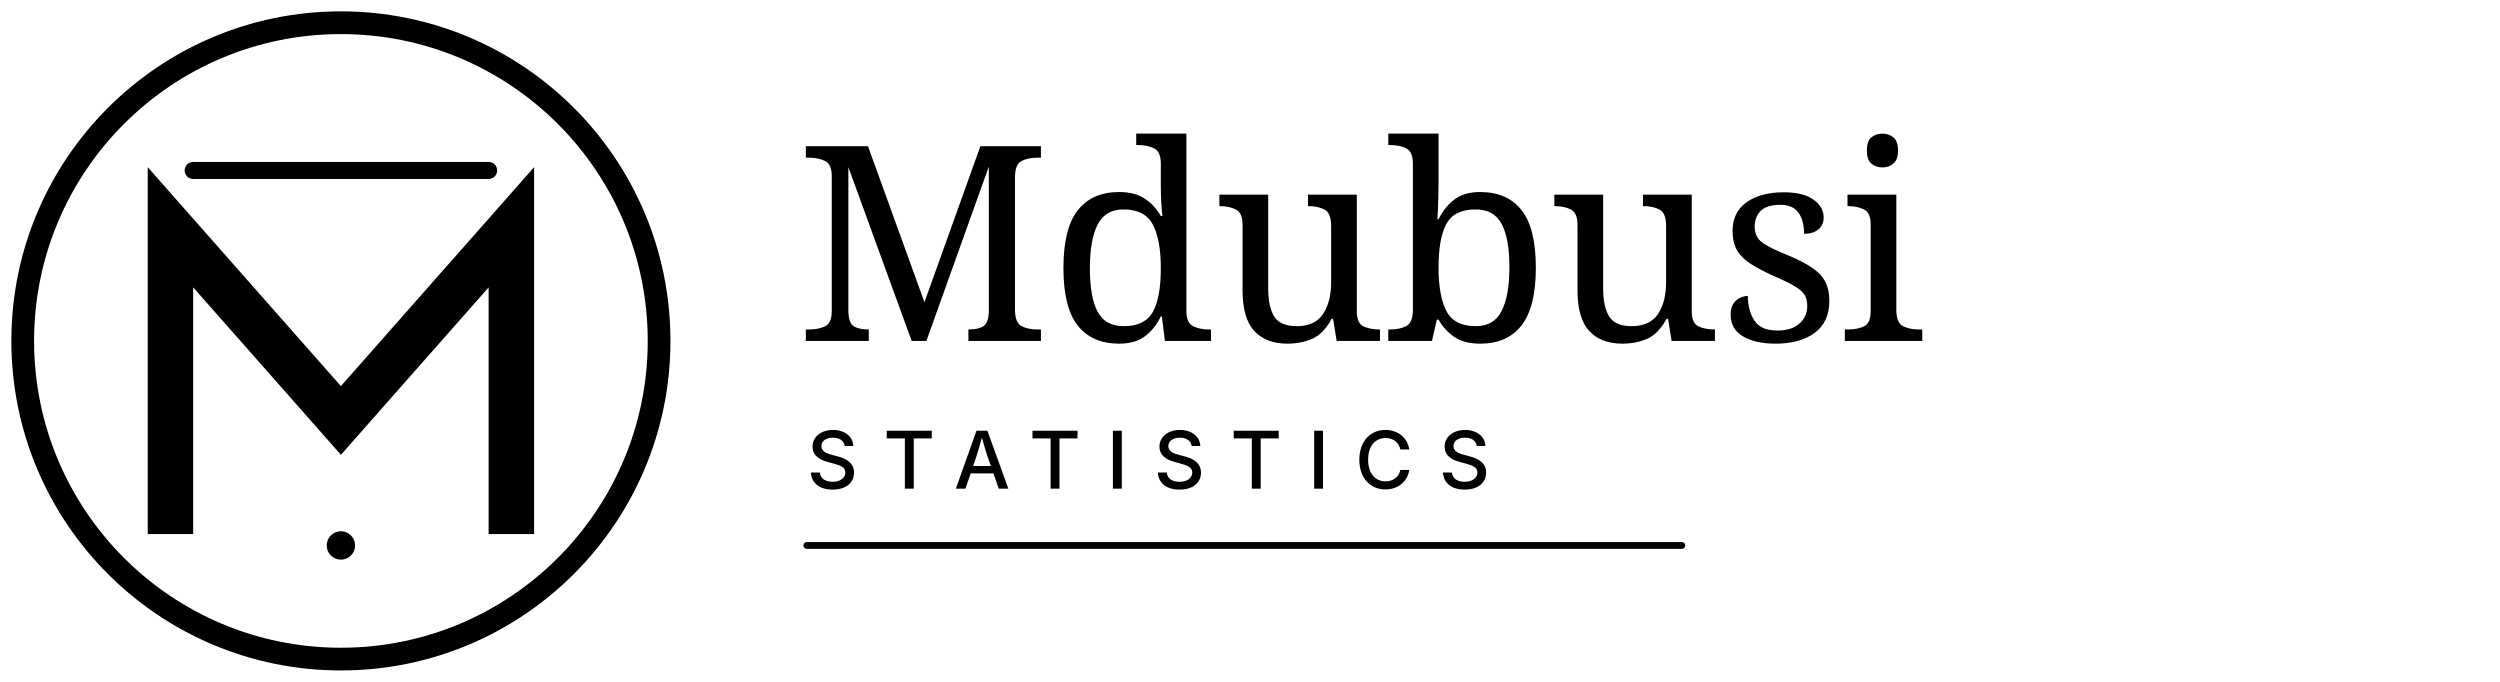
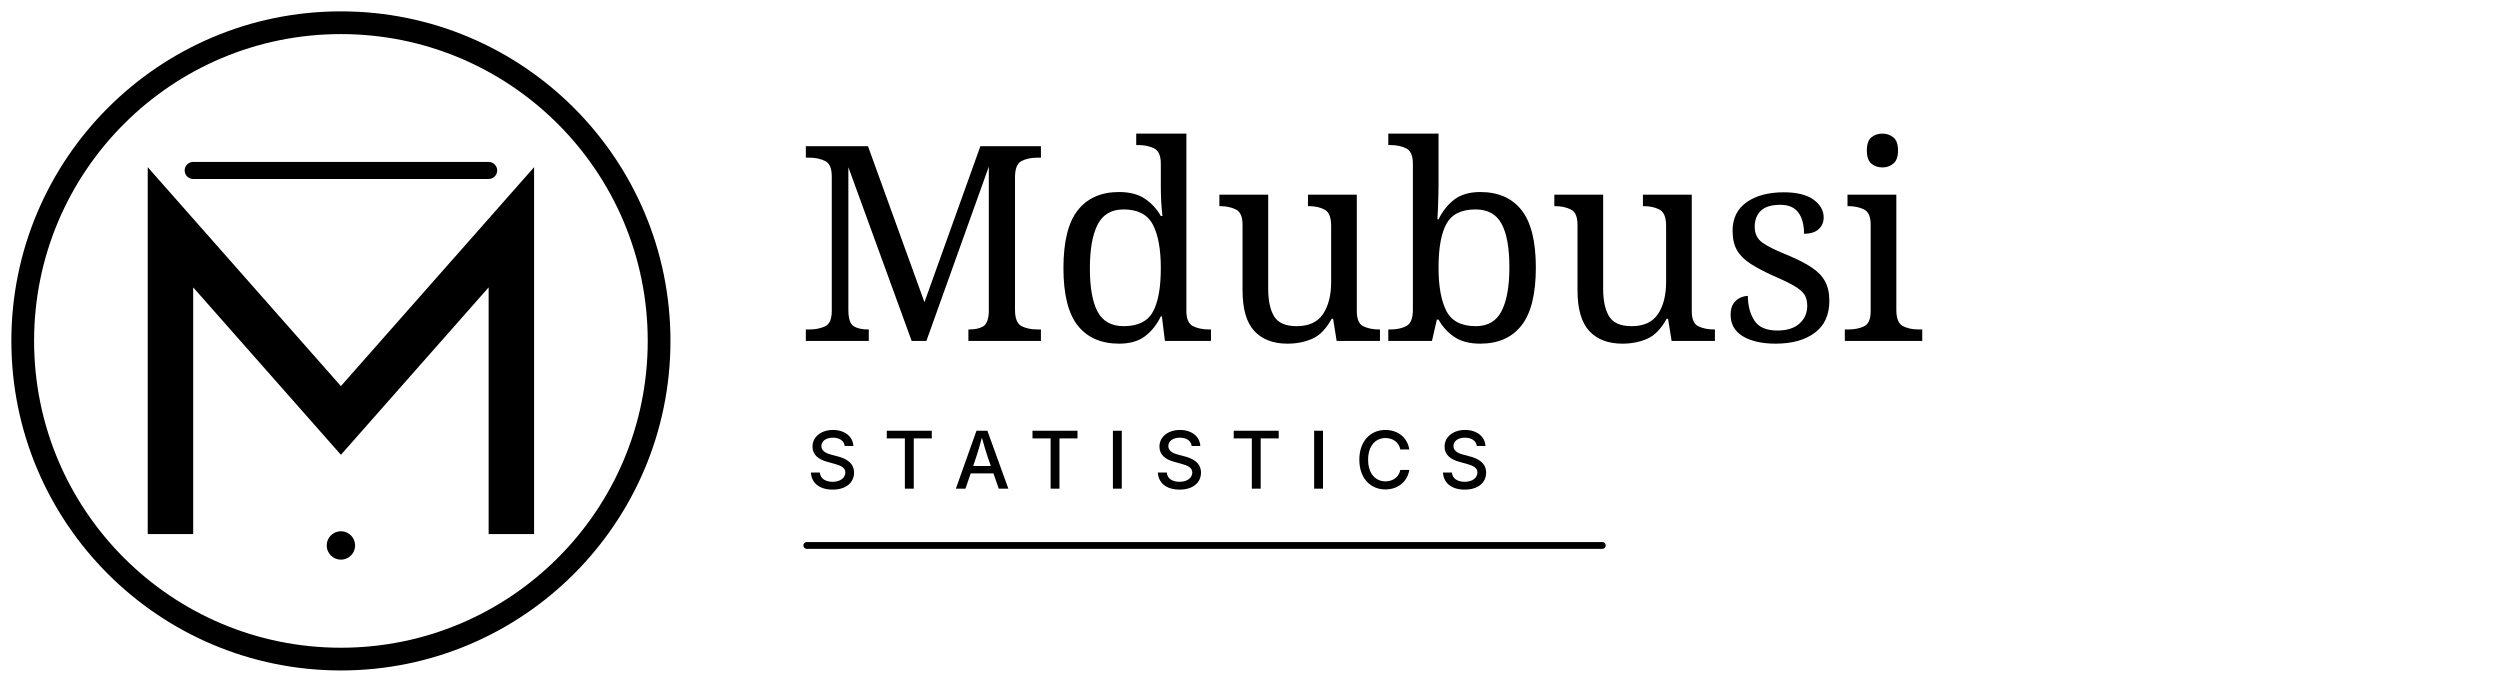
<svg xmlns="http://www.w3.org/2000/svg" viewBox="0 0 440 120" role="img" aria-label="Mdubusi Statistics">
  <g transform="translate(0,0)" fill="none" stroke="currentColor">
    <circle cx="60" cy="60" r="56" stroke-width="4" fill="none" />
    <line x1="34" y1="30" x2="86" y2="30" stroke-width="3" stroke-linecap="round" />
    <path d="M 30 90 L 30 40 L 60 74 L 90 40 L 90 90" stroke-width="8" stroke-linejoin="miter" stroke-linecap="square" stroke-miterlimit="4" />
    <circle cx="60" cy="96" r="2.5" fill="currentColor" stroke="none" />
  </g>
  <g transform="translate(140,0)" fill="currentColor" stroke="none">
    <text x="0" y="60" font-family="'Cormorant Garamond', 'EB Garamond', Georgia, serif" font-size="48" font-weight="500" letter-spacing="-0.5">Mdubusi</text>
    <text x="2" y="86" font-family="'DM Sans', system-ui, -apple-system, 'Segoe UI', sans-serif" font-size="14" font-weight="500" letter-spacing="4.5">STATISTICS</text>
-     <line x1="2" y1="96" x2="156" y2="96" stroke="currentColor" stroke-width="1.2" stroke-linecap="round" />
+     <line x1="2" y1="96" x2="142" y2="96" stroke="currentColor" stroke-width="1.2" stroke-linecap="round" />
  </g>
</svg>
